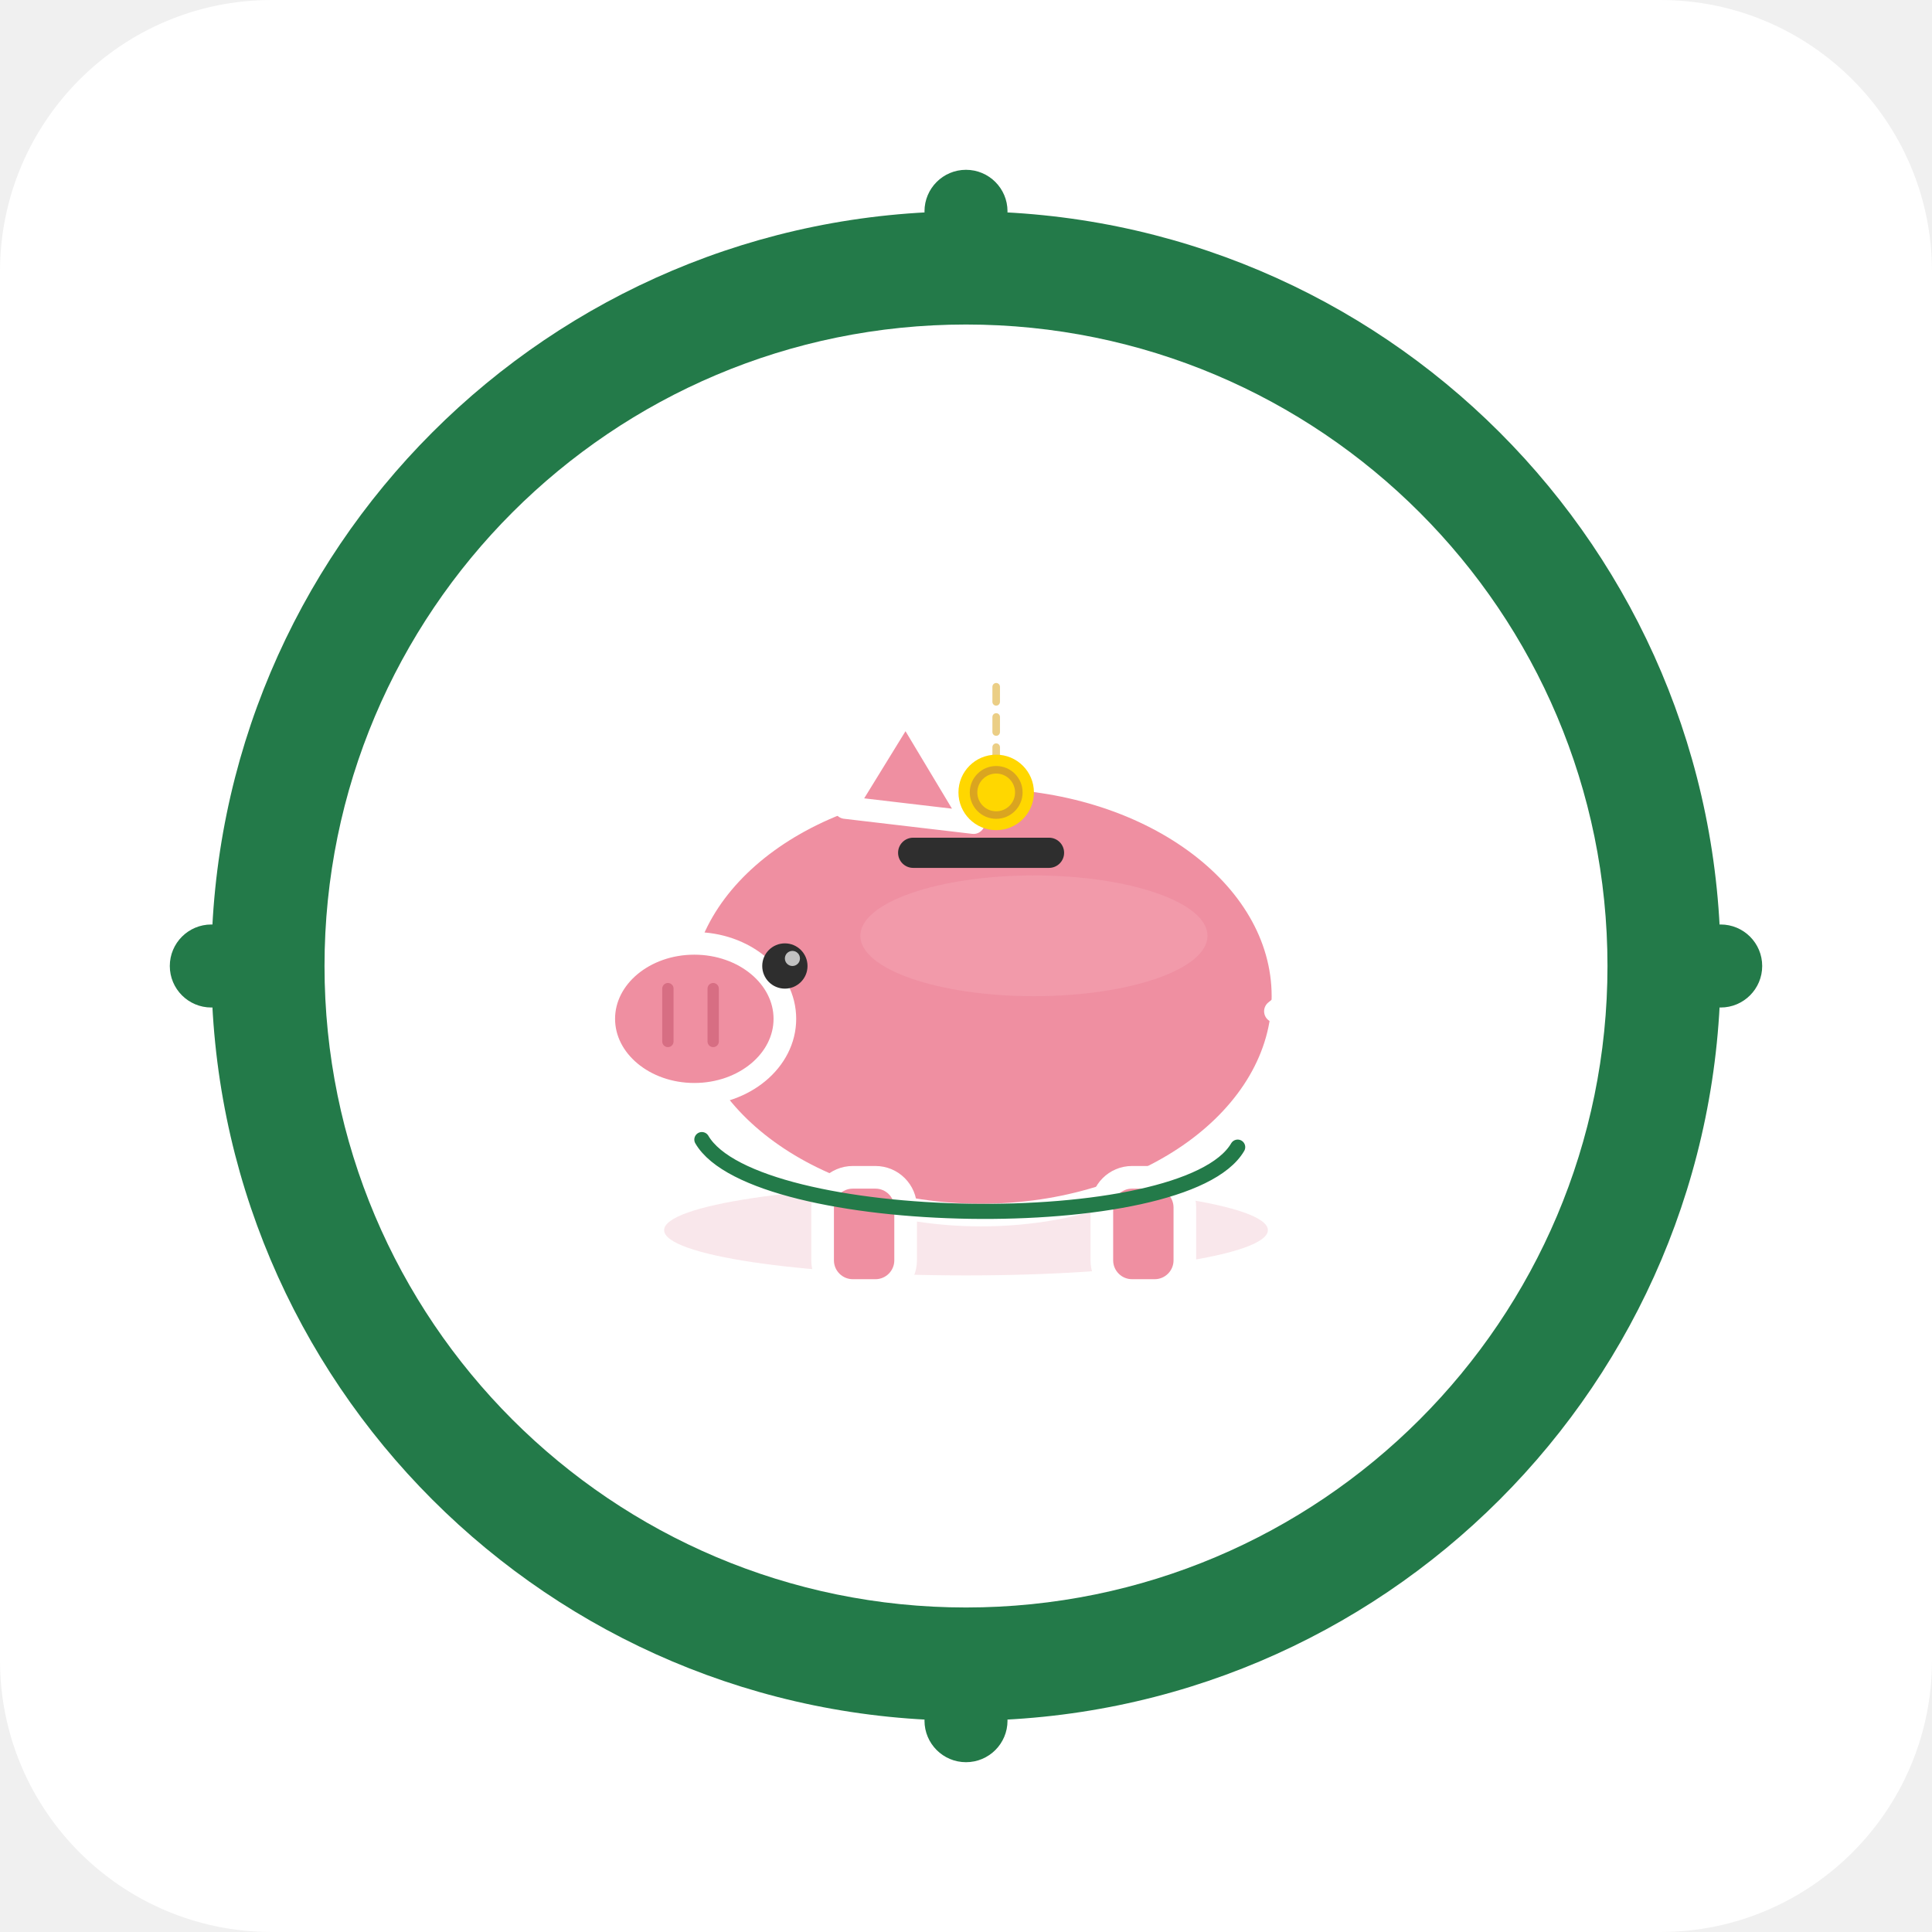
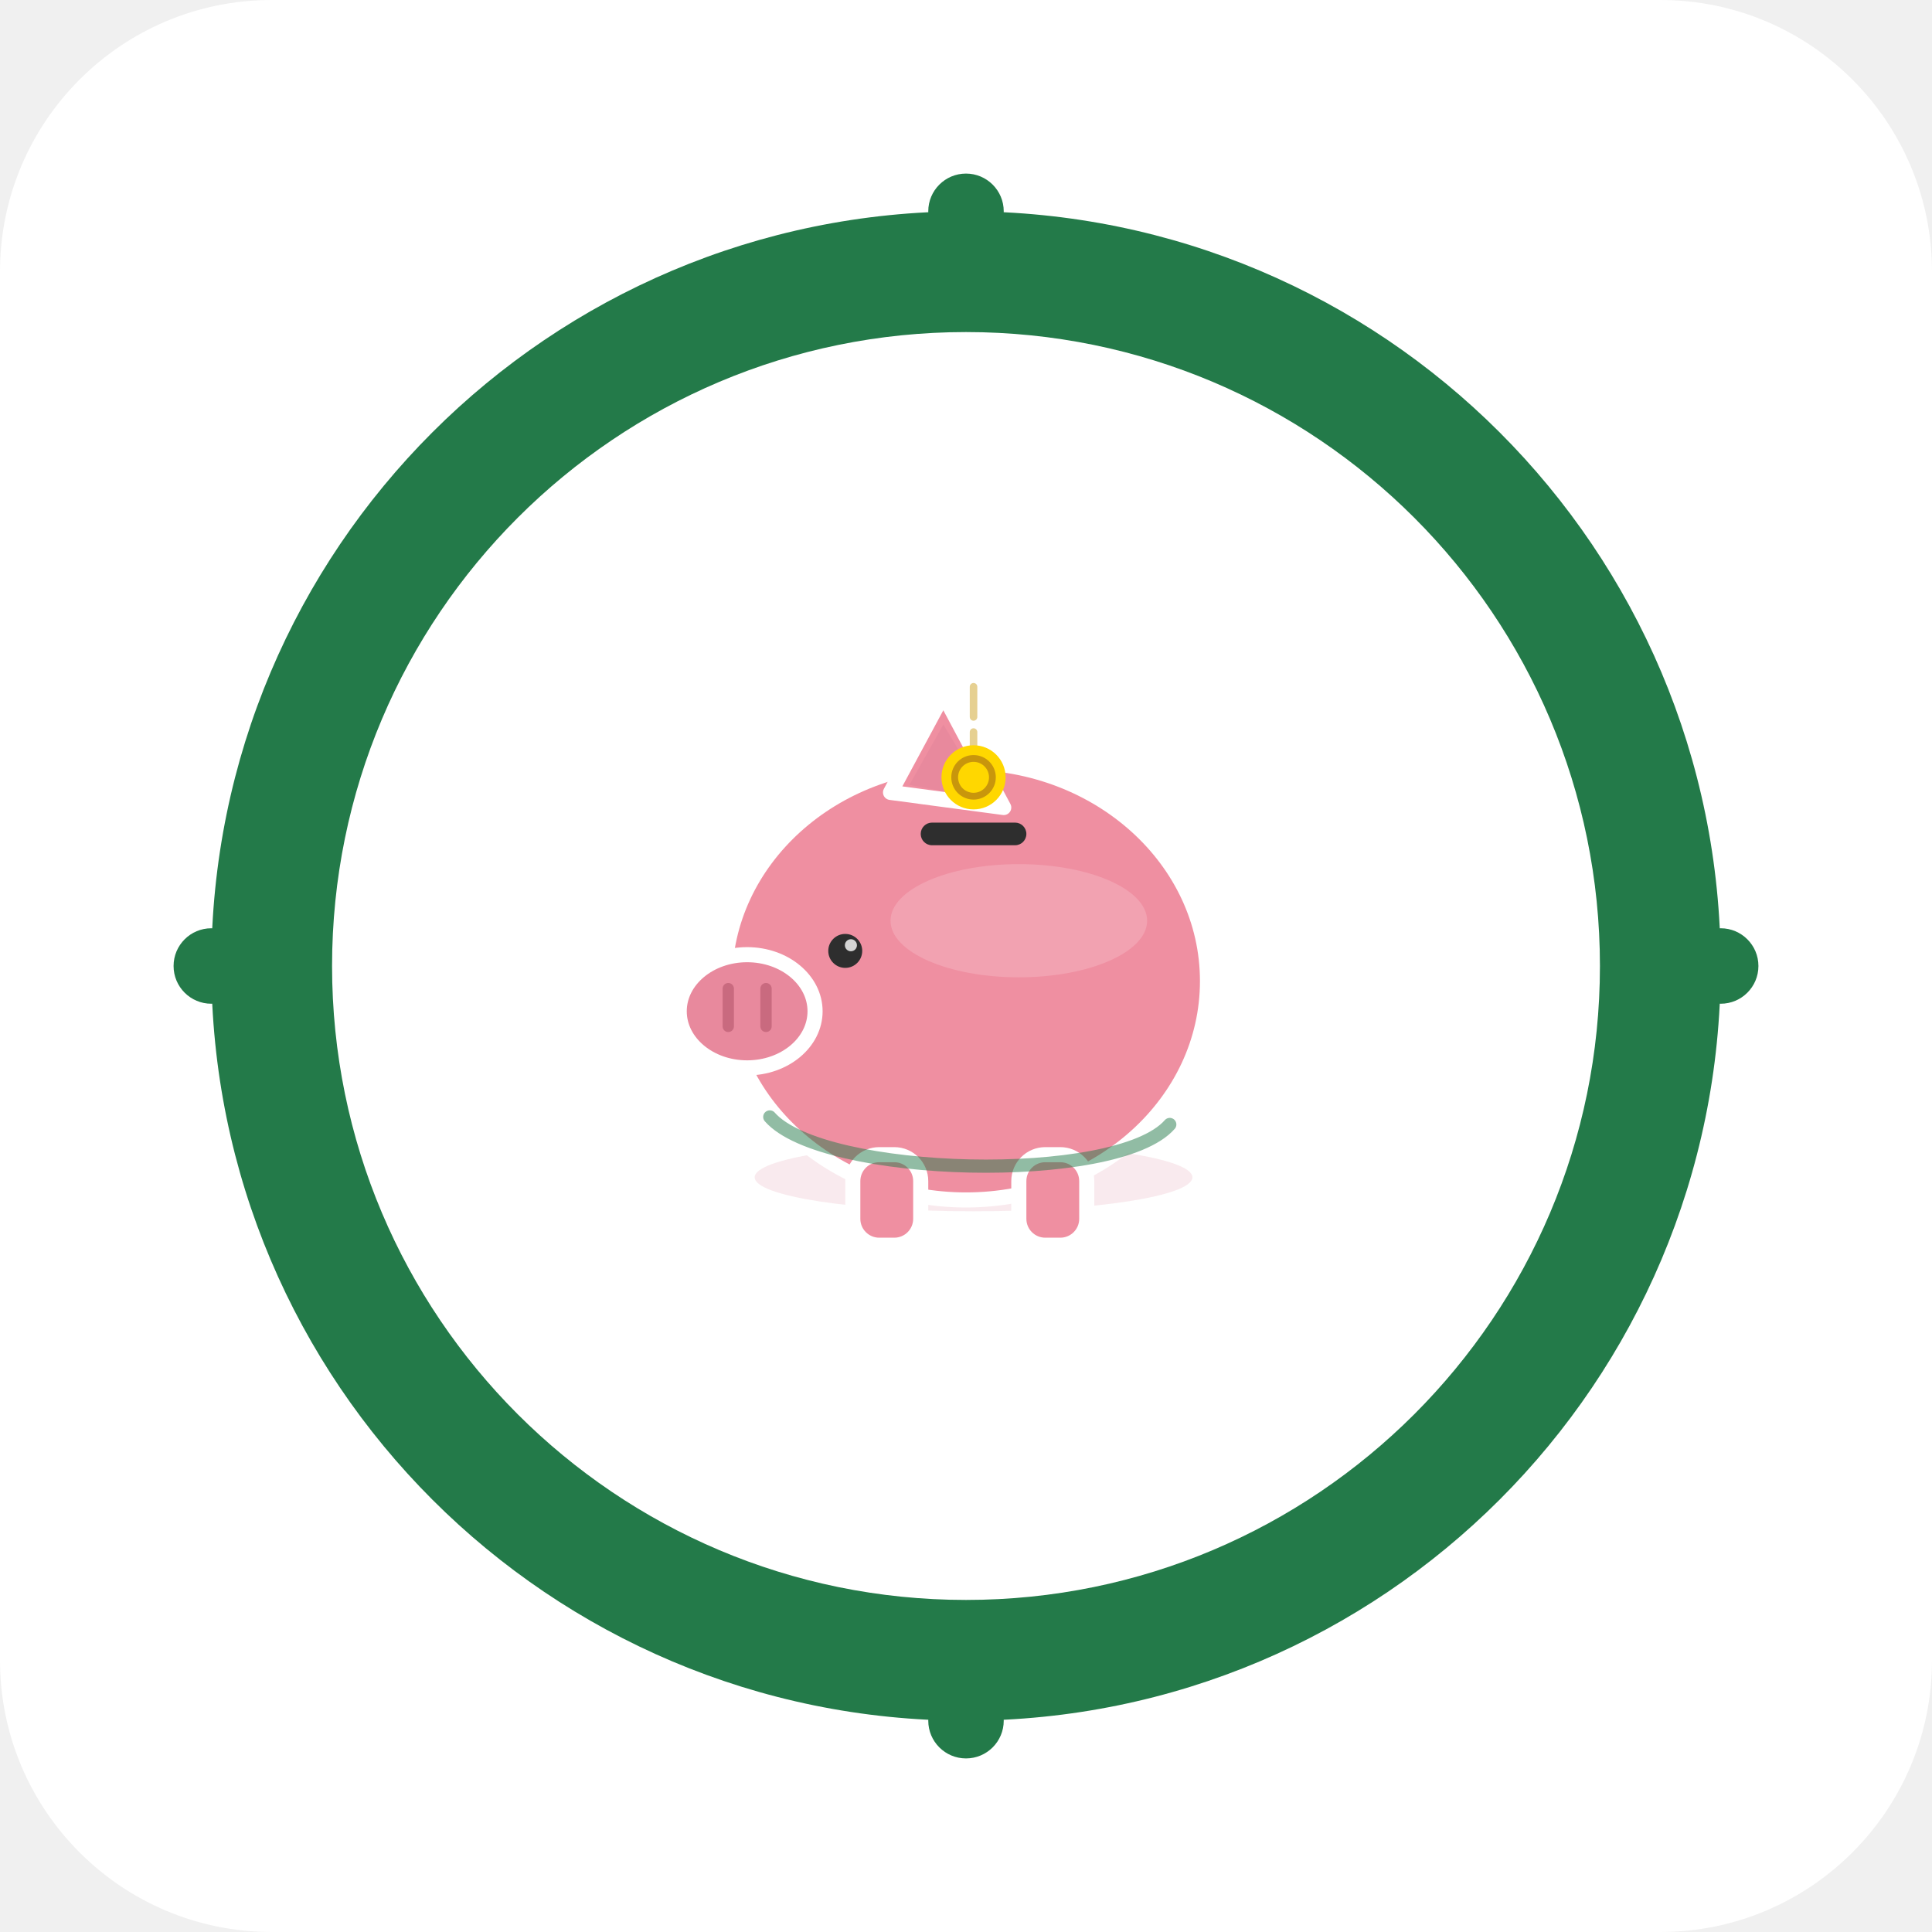
<svg xmlns="http://www.w3.org/2000/svg" viewBox="0 0 512 512" role="img" aria-labelledby="icon-title icon-desc">
  <defs>
    <style>
      .ring        { fill: #237A49; }
      .ring-inner  { fill: #FFFFFF; }
      .dot         { fill: #237A49; }
-       .pig-body    { fill: #EF8FA1; stroke: #FFFFFF; stroke-width: 6; stroke-linejoin: round; stroke-linecap: round; }
-       .pig-shadow  { fill: #E07A8E; opacity: 0.18; }
-       .pig-light   { fill: #F6ABB9; opacity: 0.38; }
+       .pig-body    { fill: #EF8FA1; stroke: #FFFFFF; stroke-width: 4; stroke-linejoin: round; stroke-linecap: round; }
+       .pig-snout   { fill: #E8899D; stroke: #FFFFFF; stroke-width: 4; stroke-linejoin: round; stroke-linecap: round; }
+       .pig-shadow  { fill: #D6748A; opacity: 0.15; }
+       .pig-light   { fill: #F7B8C5; opacity: 0.45; }
      .pig-dark    { fill: #2E2E2E; }
-       .pig-nostril { stroke: #D76E83; stroke-width: 3; stroke-linecap: round; }
-       .pig-accent  { stroke: #237A49; stroke-width: 4; stroke-linecap: round; fill: none; }
+       .pig-nostril { stroke: #C96A7F; stroke-width: 3; stroke-linecap: round; }
+       .pig-accent  { stroke: #237A49; stroke-width: 3.5; stroke-linecap: round; fill: none; opacity: 0.5; }
      .coin        { fill: #FFD700; }
-       .coin-edge   { fill: none; stroke: #DAA520; stroke-width: 2; }
-       .coin-trail  { stroke: #DAA520; stroke-width: 2; stroke-linecap: round; stroke-dasharray: 4 4; opacity: 0.55; }
+       .coin-edge   { fill: none; stroke: #C8960C; stroke-width: 1.8; }
+       .coin-trail  { stroke: #C8960C; stroke-width: 2; stroke-linecap: round; opacity: 0.45; }
    </style>
  </defs>
  <rect id="icon-bg" width="512" height="512" rx="72" fill="#FFFFFF" />
  <circle class="ring" cx="256" cy="256" r="200" />
-   <circle class="ring-inner" cx="256" cy="256" r="170" />
-   <circle class="dot" cx="256" cy="56" r="11" />
-   <circle class="dot" cx="456" cy="256" r="11" />
-   <circle class="dot" cx="256" cy="456" r="11" />
-   <circle class="dot" cx="56" cy="256" r="11" />
-   <g transform="translate(256,264)">
-     <ellipse class="pig-shadow" cx="0" cy="62" rx="80" ry="12" />
-     <ellipse class="pig-body" cx="4" cy="0" rx="80" ry="58" />
-     <ellipse class="pig-light" cx="18" cy="-16" rx="46" ry="16" />
-     <ellipse class="pig-body" cx="-72" cy="6" rx="24" ry="20" />
-     <line class="pig-nostril" x1="-79" y1="-2" x2="-79" y2="12" />
-     <line class="pig-nostril" x1="-67" y1="-2" x2="-67" y2="12" />
-     <path class="pig-body" d="M-32,-50 L-16,-76 L2,-46 Z" />
-     <rect class="pig-body" x="-38" y="48" width="22" height="30" rx="8" />
-     <rect class="pig-body" x="36" y="48" width="22" height="30" rx="8" />
-     <circle class="pig-dark" cx="-48" cy="-8" r="6" />
-     <circle cx="-46" cy="-10" r="2" fill="#FFFFFF" opacity="0.7" />
-     <rect class="pig-dark" x="-18" y="-42" width="44" height="8" rx="4" />
-     <path d="M82,4 C94,-6,102,-2,102,6 C102,14,94,18,88,14 C82,10,82,4,88,-2 C94,-8,108,-6,110,6" fill="none" stroke="#FFFFFF" stroke-width="6" stroke-linecap="round" stroke-linejoin="round" />
-     <path class="pig-accent" d="M-70,38 C-56,62,58,64,72,40" />
-     <line class="coin-trail" x1="8" y1="-82" x2="8" y2="-62" />
-     <circle class="coin" cx="8" cy="-54" r="10" />
-     <circle class="coin-edge" cx="8" cy="-54" r="6" />
+   <circle class="ring-inner" cx="256" cy="256" r="168" />
+   <circle class="dot" cx="256" cy="56" r="10" />
+   <circle class="dot" cx="456" cy="256" r="10" />
+   <circle class="dot" cx="256" cy="456" r="10" />
+   <circle class="dot" cx="56" cy="256" r="10" />
+   <g transform="translate(256,260)">
+     <ellipse class="pig-shadow" cx="2" cy="52" rx="58" ry="9" />
+     <ellipse class="pig-body" cx="0" cy="0" rx="64" ry="58" />
+     <ellipse class="pig-light" cx="14" cy="-16" rx="34" ry="15" />
+     <ellipse class="pig-snout" cx="-58" cy="8" rx="18" ry="15" />
+     <line class="pig-nostril" x1="-63" y1="2" x2="-63" y2="12" />
+     <line class="pig-nostril" x1="-53" y1="2" x2="-53" y2="12" />
+     <path class="pig-body" d="M-20,-50 L-6,-76 L10,-46 Z" />
+     <path d="M-15,-52 L-6,-68 L6,-48 Z" fill="#E8899D" />
+     <rect class="pig-body" x="-30" y="46" width="18" height="24" rx="7" />
+     <rect class="pig-body" x="14" y="46" width="18" height="24" rx="7" />
+     <circle class="pig-dark" cx="-32" cy="-8" r="4.5" />
+     <circle cx="-30.5" cy="-9.5" r="1.6" fill="#FFFFFF" opacity="0.8" />
+     <rect class="pig-dark" x="-12" y="-42" width="28" height="6" rx="3" />
+     <path d="M66,-2 C76,-10,84,-5,84,2 C84,9,76,12,72,9 C67,6,67,-2,72,-6 C77,-10,88,-7,90,2" fill="none" stroke="#FFFFFF" stroke-width="4.5" stroke-linecap="round" stroke-linejoin="round" />
+     <path class="pig-accent" d="M-52,36 C-38,52,40,54,54,38" />
+     <line class="coin-trail" x1="2" y1="-78" x2="2" y2="-70" />
+     <line class="coin-trail" x1="2" y1="-66" x2="2" y2="-60" />
+     <circle class="coin" cx="2" cy="-54" r="8.5" />
+     <circle class="coin-edge" cx="2" cy="-54" r="5" />
  </g>
</svg>
